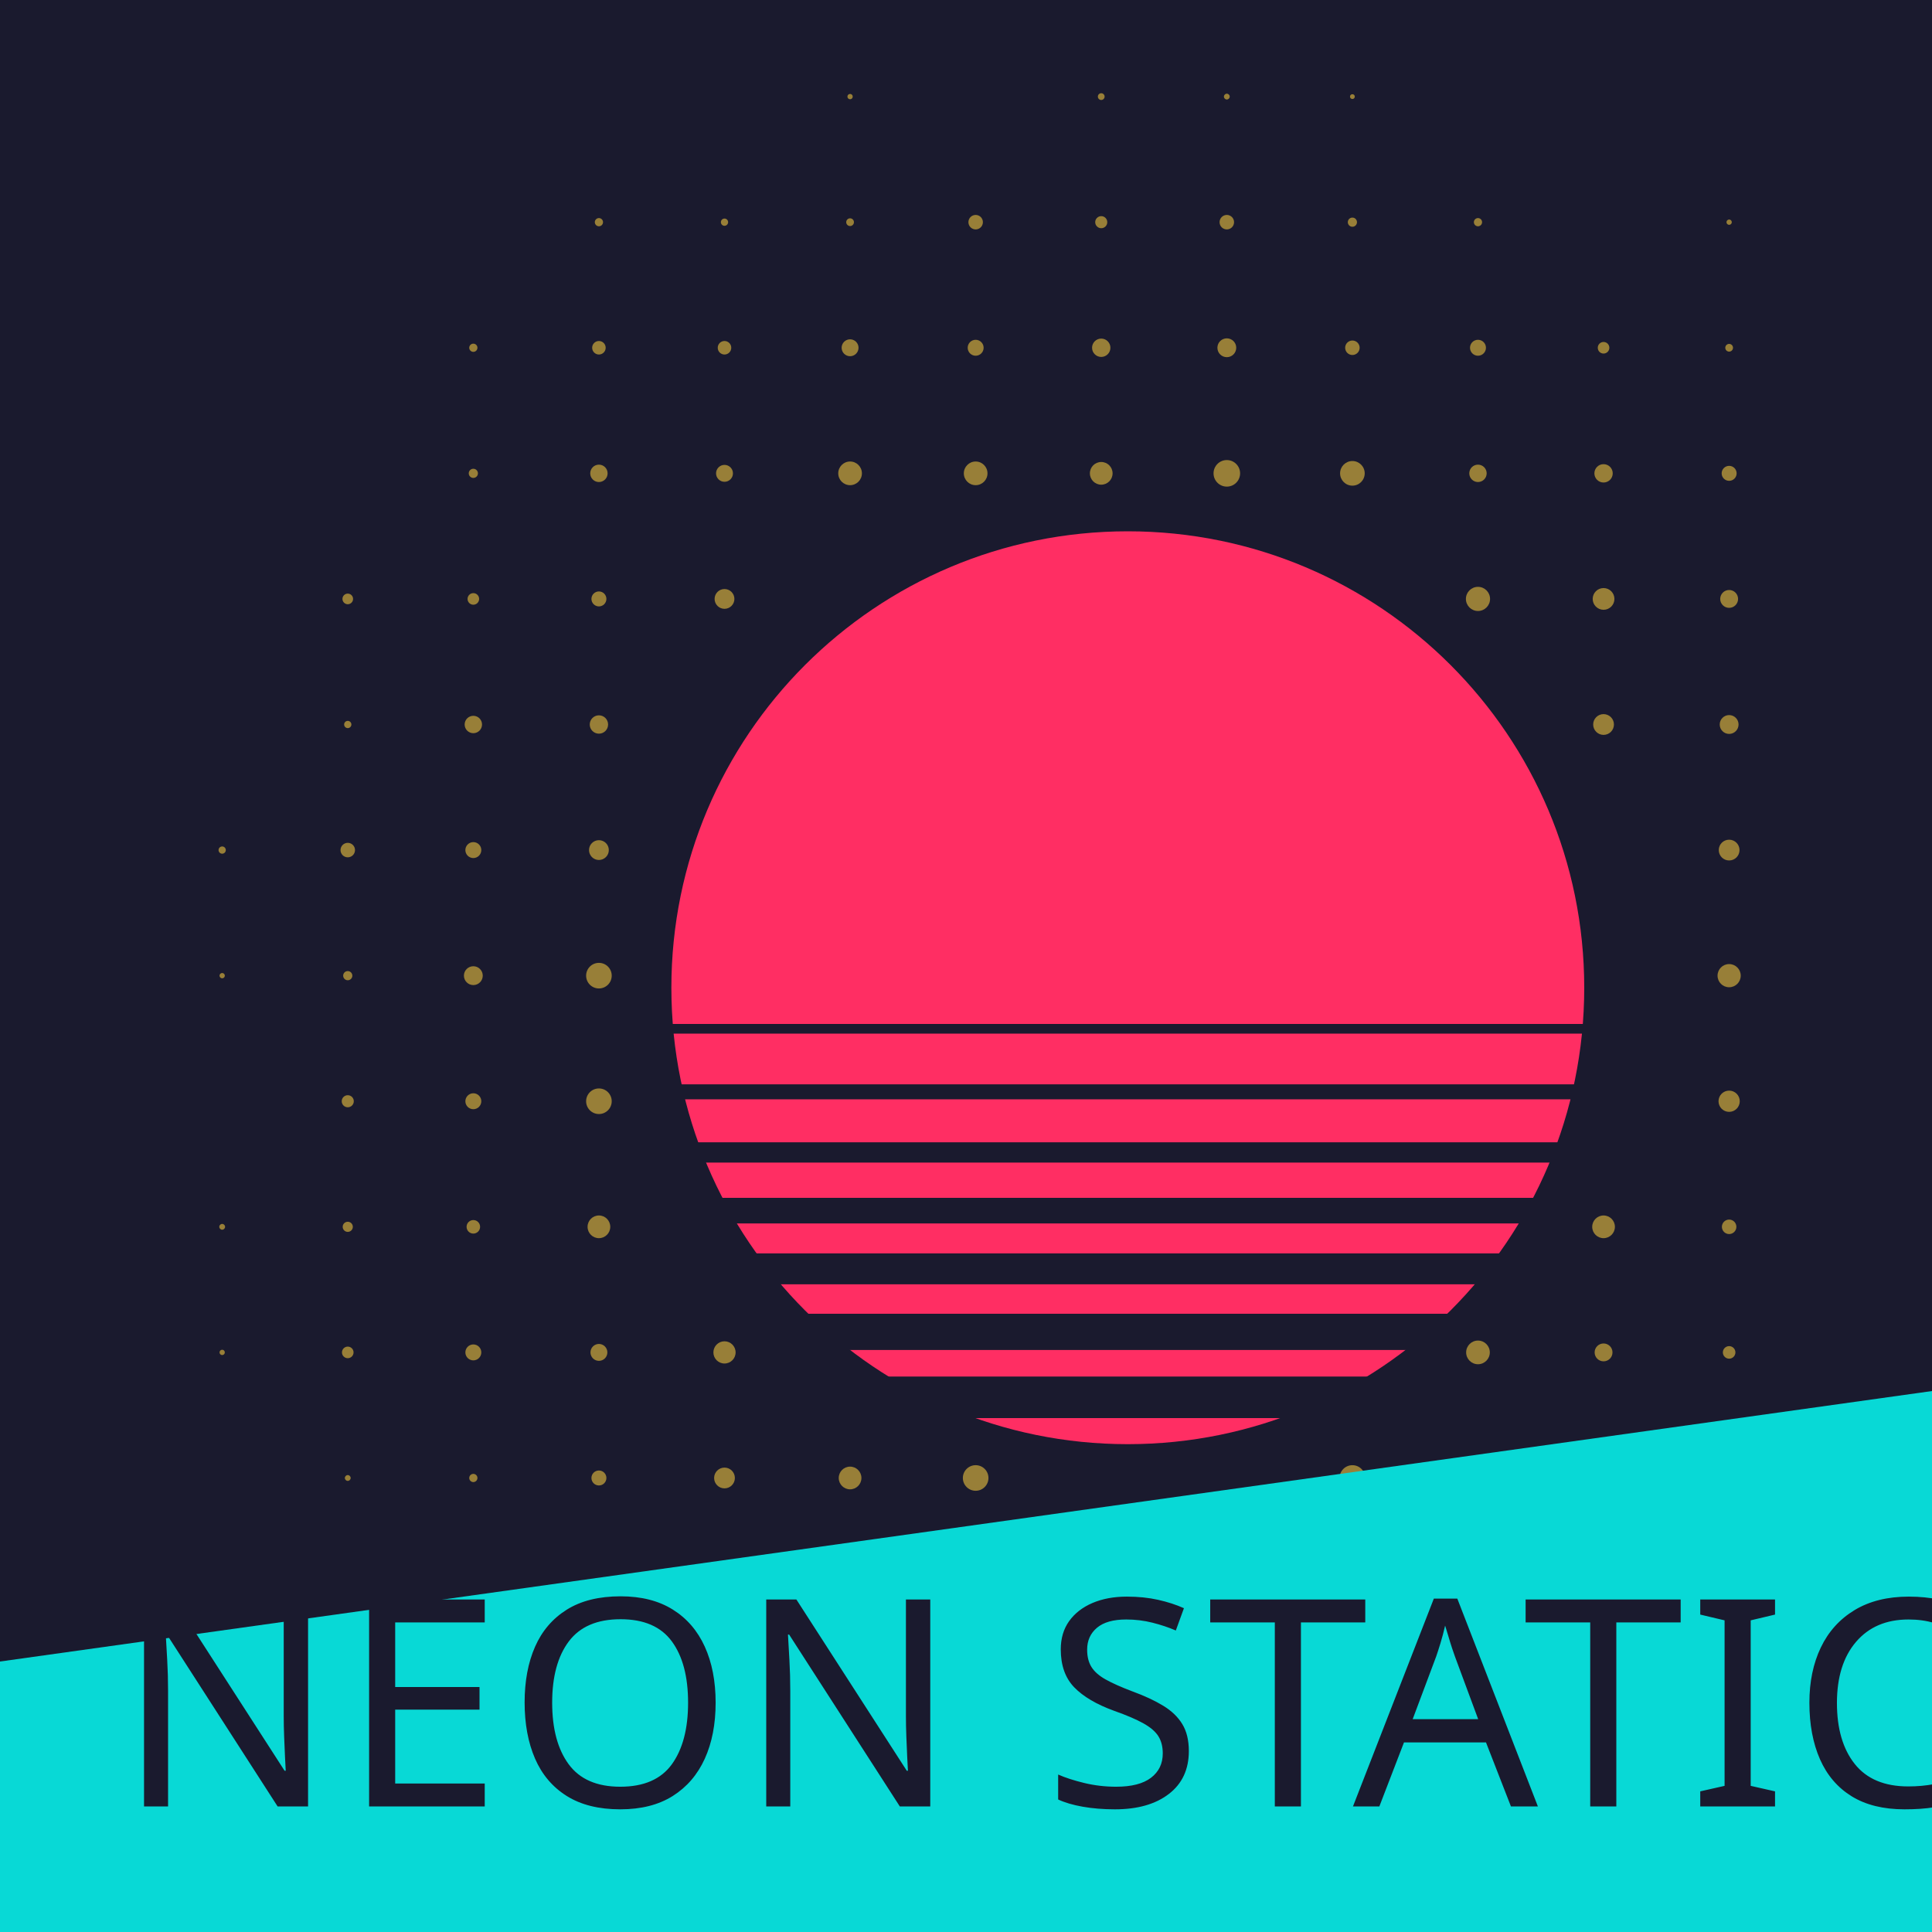
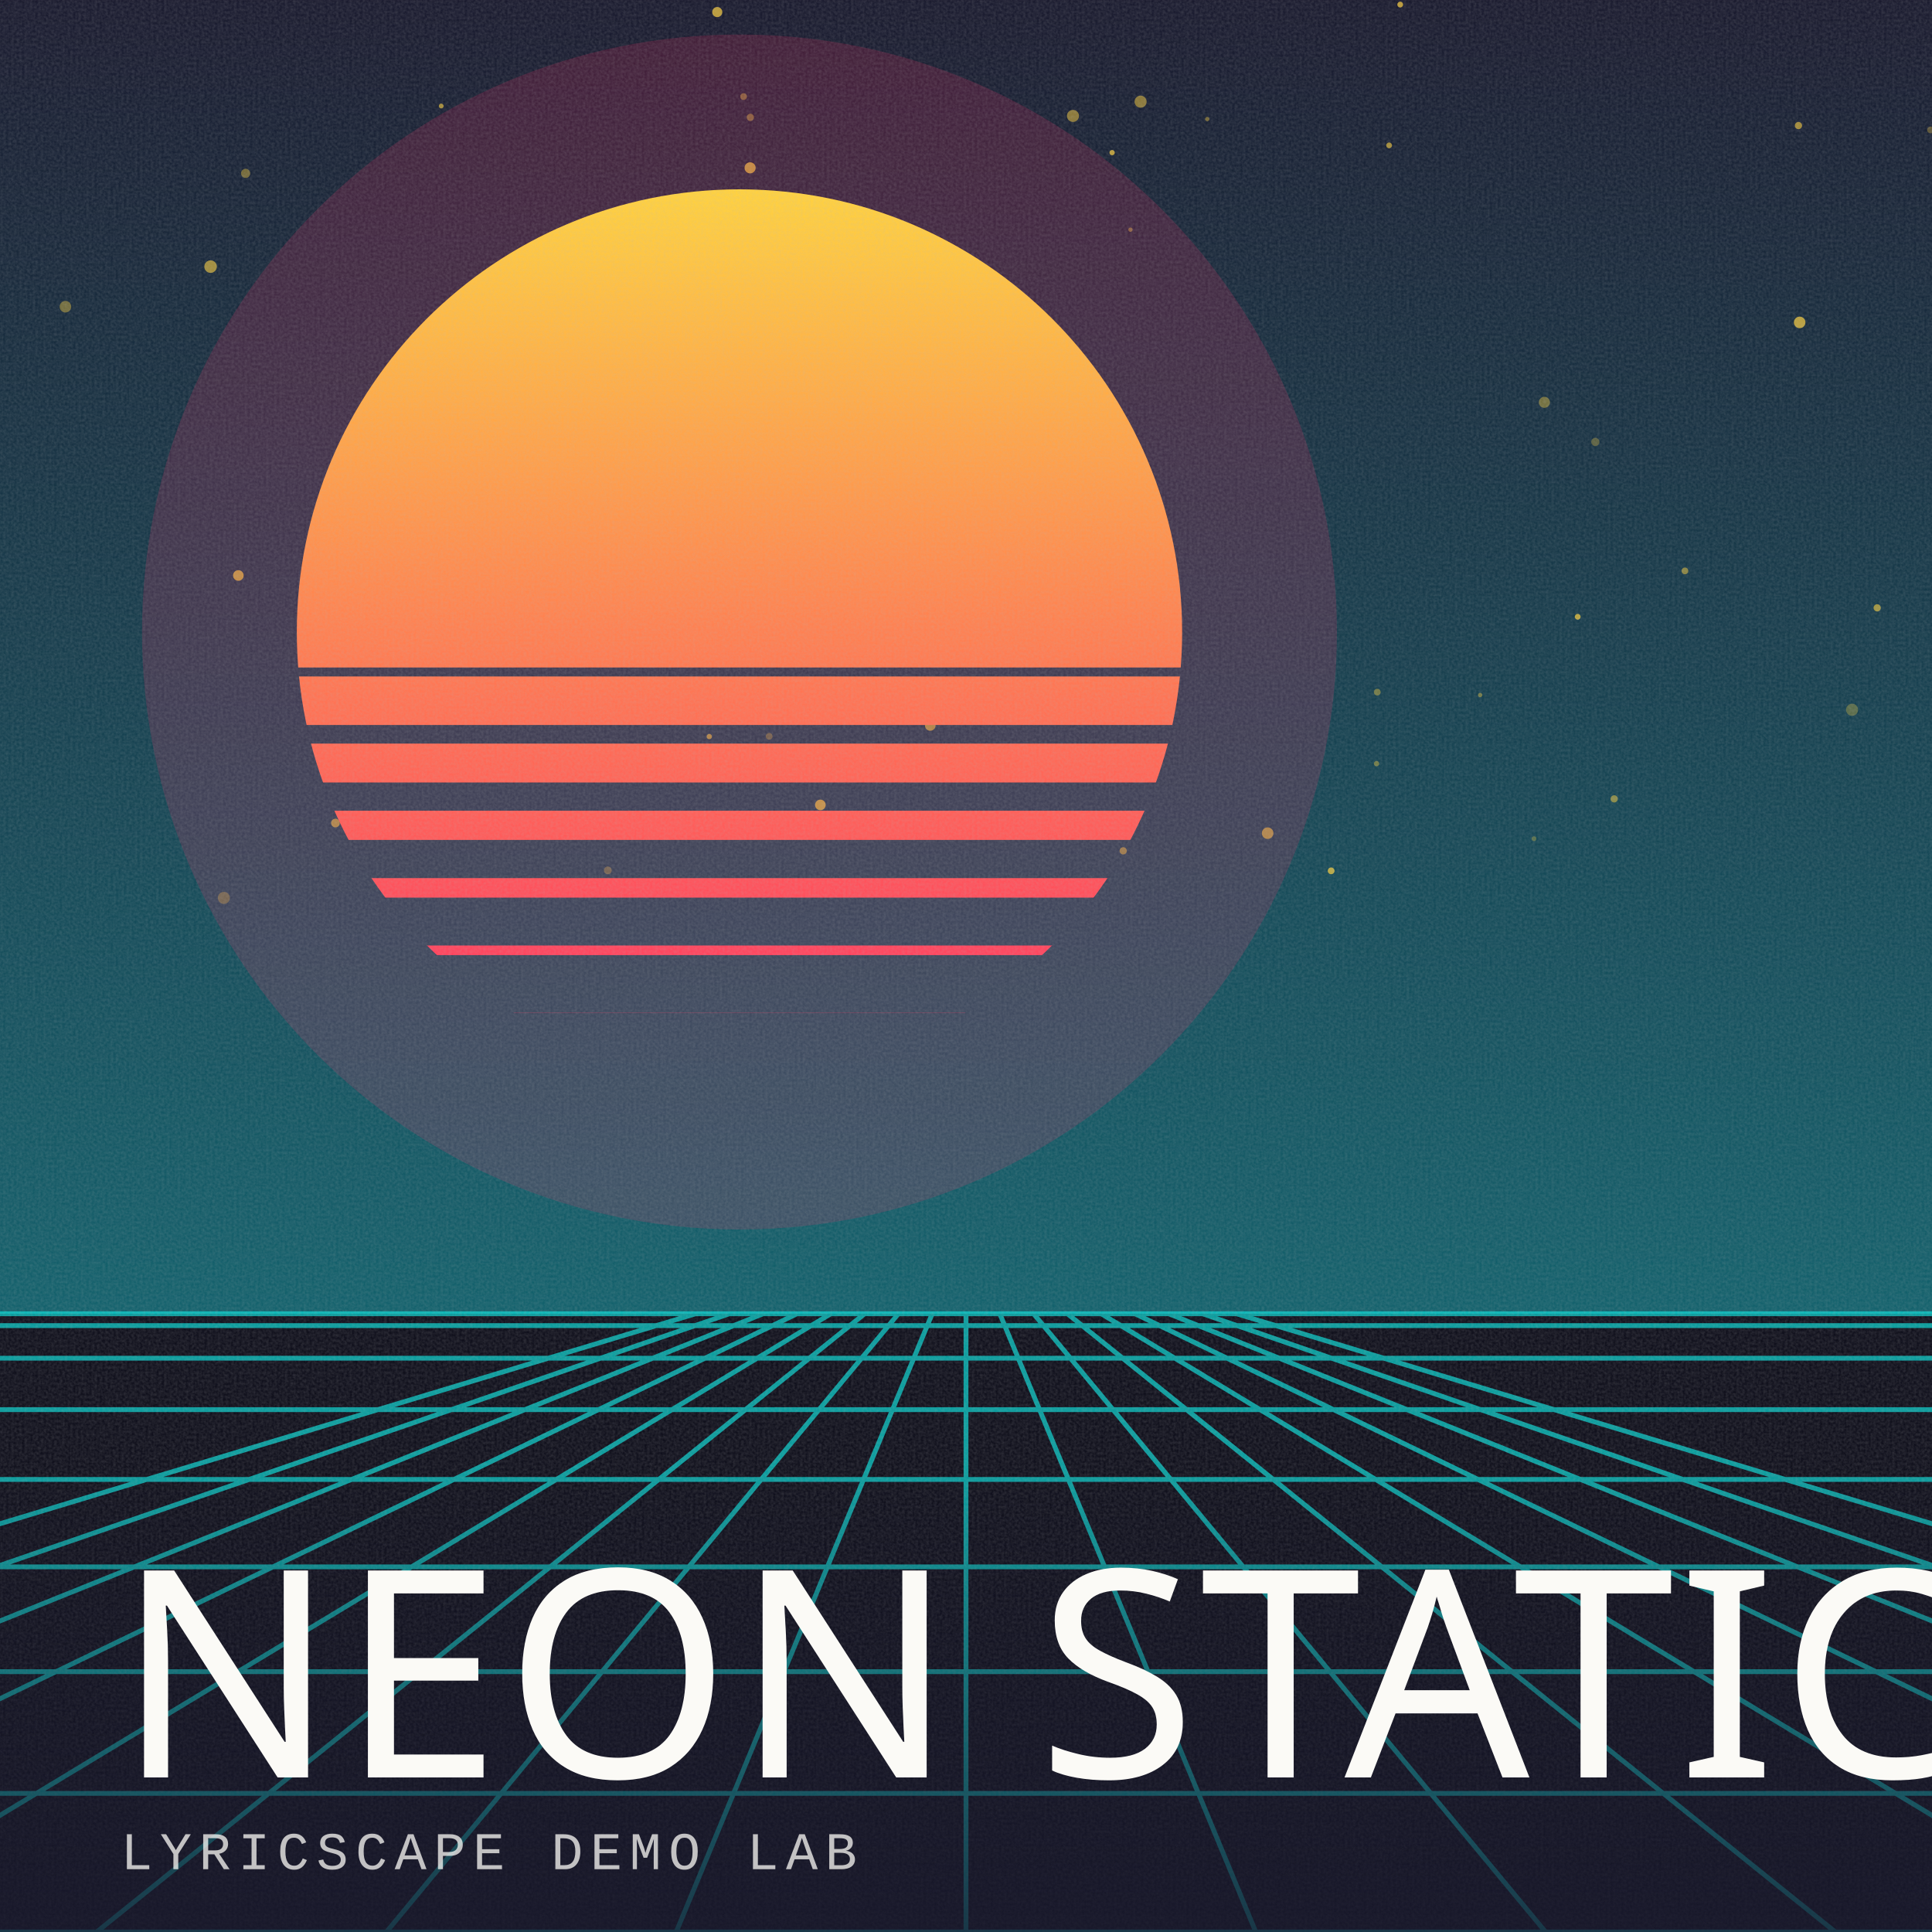
<svg xmlns="http://www.w3.org/2000/svg" viewBox="0 0 800 800" width="800" height="800">
-   <rect width="800" height="800" fill="#1a1a2e" />
-   <circle cx="467" cy="409" r="189" fill="#ff2e63" />
-   <rect x="0" y="424" width="800" height="4.0" fill="#1a1a2e" />
-   <rect x="0" y="449" width="800" height="6.2" fill="#1a1a2e" />
-   <rect x="0" y="473" width="800" height="8.4" fill="#1a1a2e" />
-   <rect x="0" y="496" width="800" height="10.6" fill="#1a1a2e" />
-   <rect x="0" y="519" width="800" height="12.8" fill="#1a1a2e" />
-   <rect x="0" y="544" width="800" height="15.0" fill="#1a1a2e" />
-   <rect x="0" y="570" width="800" height="17.2" fill="#1a1a2e" />
-   <circle cx="352" cy="40" r="1.1" fill="#ffd23f" opacity="0.55" />
-   <circle cx="456" cy="40" r="1.4" fill="#ffd23f" opacity="0.55" />
-   <circle cx="508" cy="40" r="1.2" fill="#ffd23f" opacity="0.55" />
-   <circle cx="560" cy="40" r="1.0" fill="#ffd23f" opacity="0.55" />
-   <circle cx="248" cy="92" r="1.7" fill="#ffd23f" opacity="0.55" />
-   <circle cx="300" cy="92" r="1.5" fill="#ffd23f" opacity="0.55" />
-   <circle cx="352" cy="92" r="1.6" fill="#ffd23f" opacity="0.55" />
-   <circle cx="404" cy="92" r="3.0" fill="#ffd23f" opacity="0.55" />
-   <circle cx="456" cy="92" r="2.5" fill="#ffd23f" opacity="0.55" />
-   <circle cx="508" cy="92" r="3.0" fill="#ffd23f" opacity="0.55" />
-   <circle cx="560" cy="92" r="1.9" fill="#ffd23f" opacity="0.55" />
-   <circle cx="612" cy="92" r="1.7" fill="#ffd23f" opacity="0.55" />
-   <circle cx="716" cy="92" r="1.1" fill="#ffd23f" opacity="0.55" />
-   <circle cx="196" cy="144" r="1.7" fill="#ffd23f" opacity="0.55" />
-   <circle cx="248" cy="144" r="2.8" fill="#ffd23f" opacity="0.55" />
-   <circle cx="300" cy="144" r="2.8" fill="#ffd23f" opacity="0.55" />
-   <circle cx="352" cy="144" r="3.5" fill="#ffd23f" opacity="0.55" />
-   <circle cx="404" cy="144" r="3.3" fill="#ffd23f" opacity="0.55" />
-   <circle cx="456" cy="144" r="3.8" fill="#ffd23f" opacity="0.55" />
-   <circle cx="508" cy="144" r="3.9" fill="#ffd23f" opacity="0.55" />
-   <circle cx="560" cy="144" r="3.0" fill="#ffd23f" opacity="0.55" />
-   <circle cx="612" cy="144" r="3.3" fill="#ffd23f" opacity="0.55" />
-   <circle cx="664" cy="144" r="2.4" fill="#ffd23f" opacity="0.55" />
-   <circle cx="716" cy="144" r="1.6" fill="#ffd23f" opacity="0.55" />
-   <circle cx="196" cy="196" r="1.9" fill="#ffd23f" opacity="0.55" />
-   <circle cx="248" cy="196" r="3.6" fill="#ffd23f" opacity="0.55" />
-   <circle cx="300" cy="196" r="3.5" fill="#ffd23f" opacity="0.55" />
-   <circle cx="352" cy="196" r="4.9" fill="#ffd23f" opacity="0.55" />
-   <circle cx="404" cy="196" r="4.9" fill="#ffd23f" opacity="0.55" />
-   <circle cx="456" cy="196" r="4.7" fill="#ffd23f" opacity="0.55" />
-   <circle cx="508" cy="196" r="5.5" fill="#ffd23f" opacity="0.55" />
-   <circle cx="560" cy="196" r="5.1" fill="#ffd23f" opacity="0.55" />
-   <circle cx="612" cy="196" r="3.6" fill="#ffd23f" opacity="0.55" />
-   <circle cx="664" cy="196" r="3.8" fill="#ffd23f" opacity="0.55" />
-   <circle cx="716" cy="196" r="3.1" fill="#ffd23f" opacity="0.55" />
-   <circle cx="144" cy="248" r="2.2" fill="#ffd23f" opacity="0.55" />
-   <circle cx="196" cy="248" r="2.4" fill="#ffd23f" opacity="0.55" />
-   <circle cx="248" cy="248" r="3.1" fill="#ffd23f" opacity="0.55" />
-   <circle cx="300" cy="248" r="4.1" fill="#ffd23f" opacity="0.55" />
-   <circle cx="612" cy="248" r="5.0" fill="#ffd23f" opacity="0.55" />
-   <circle cx="664" cy="248" r="4.5" fill="#ffd23f" opacity="0.55" />
-   <circle cx="716" cy="248" r="3.7" fill="#ffd23f" opacity="0.55" />
-   <circle cx="144" cy="300" r="1.5" fill="#ffd23f" opacity="0.55" />
-   <circle cx="196" cy="300" r="3.6" fill="#ffd23f" opacity="0.55" />
-   <circle cx="248" cy="300" r="3.8" fill="#ffd23f" opacity="0.55" />
-   <circle cx="664" cy="300" r="4.3" fill="#ffd23f" opacity="0.55" />
-   <circle cx="716" cy="300" r="3.9" fill="#ffd23f" opacity="0.55" />
-   <circle cx="92" cy="352" r="1.5" fill="#ffd23f" opacity="0.55" />
-   <circle cx="144" cy="352" r="3.0" fill="#ffd23f" opacity="0.55" />
-   <circle cx="196" cy="352" r="3.3" fill="#ffd23f" opacity="0.55" />
-   <circle cx="248" cy="352" r="4.1" fill="#ffd23f" opacity="0.55" />
-   <circle cx="716" cy="352" r="4.3" fill="#ffd23f" opacity="0.55" />
-   <circle cx="92" cy="404" r="1.1" fill="#ffd23f" opacity="0.55" />
-   <circle cx="144" cy="404" r="1.9" fill="#ffd23f" opacity="0.55" />
-   <circle cx="196" cy="404" r="3.9" fill="#ffd23f" opacity="0.55" />
-   <circle cx="248" cy="404" r="5.3" fill="#ffd23f" opacity="0.55" />
-   <circle cx="716" cy="404" r="4.8" fill="#ffd23f" opacity="0.55" />
-   <circle cx="144" cy="456" r="2.5" fill="#ffd23f" opacity="0.55" />
-   <circle cx="196" cy="456" r="3.3" fill="#ffd23f" opacity="0.55" />
-   <circle cx="248" cy="456" r="5.3" fill="#ffd23f" opacity="0.55" />
-   <circle cx="716" cy="456" r="4.4" fill="#ffd23f" opacity="0.55" />
-   <circle cx="92" cy="508" r="1.2" fill="#ffd23f" opacity="0.55" />
-   <circle cx="144" cy="508" r="2.1" fill="#ffd23f" opacity="0.55" />
-   <circle cx="196" cy="508" r="2.8" fill="#ffd23f" opacity="0.55" />
-   <circle cx="248" cy="508" r="4.7" fill="#ffd23f" opacity="0.55" />
-   <circle cx="664" cy="508" r="4.7" fill="#ffd23f" opacity="0.55" />
-   <circle cx="716" cy="508" r="3.0" fill="#ffd23f" opacity="0.55" />
-   <circle cx="92" cy="560" r="1.1" fill="#ffd23f" opacity="0.55" />
-   <circle cx="144" cy="560" r="2.4" fill="#ffd23f" opacity="0.55" />
-   <circle cx="196" cy="560" r="3.3" fill="#ffd23f" opacity="0.55" />
-   <circle cx="248" cy="560" r="3.5" fill="#ffd23f" opacity="0.55" />
-   <circle cx="300" cy="560" r="4.6" fill="#ffd23f" opacity="0.55" />
-   <circle cx="612" cy="560" r="4.9" fill="#ffd23f" opacity="0.55" />
-   <circle cx="664" cy="560" r="3.7" fill="#ffd23f" opacity="0.55" />
-   <circle cx="716" cy="560" r="2.6" fill="#ffd23f" opacity="0.55" />
-   <circle cx="144" cy="612" r="1.2" fill="#ffd23f" opacity="0.55" />
-   <circle cx="196" cy="612" r="1.7" fill="#ffd23f" opacity="0.55" />
-   <circle cx="248" cy="612" r="3.1" fill="#ffd23f" opacity="0.55" />
-   <circle cx="300" cy="612" r="4.3" fill="#ffd23f" opacity="0.55" />
-   <circle cx="352" cy="612" r="4.7" fill="#ffd23f" opacity="0.55" />
-   <circle cx="404" cy="612" r="5.3" fill="#ffd23f" opacity="0.55" />
-   <circle cx="560" cy="612" r="5.3" fill="#ffd23f" opacity="0.55" />
-   <circle cx="612" cy="612" r="4.5" fill="#ffd23f" opacity="0.55" />
-   <circle cx="664" cy="612" r="3.1" fill="#ffd23f" opacity="0.55" />
-   <circle cx="716" cy="612" r="2.4" fill="#ffd23f" opacity="0.55" />
-   <circle cx="196" cy="664" r="1.5" fill="#ffd23f" opacity="0.55" />
-   <circle cx="248" cy="664" r="2.2" fill="#ffd23f" opacity="0.55" />
-   <circle cx="300" cy="664" r="3.5" fill="#ffd23f" opacity="0.55" />
-   <circle cx="352" cy="664" r="4.1" fill="#ffd23f" opacity="0.55" />
-   <circle cx="404" cy="664" r="3.9" fill="#ffd23f" opacity="0.55" />
-   <circle cx="456" cy="664" r="3.7" fill="#ffd23f" opacity="0.55" />
-   <circle cx="508" cy="664" r="4.2" fill="#ffd23f" opacity="0.55" />
-   <circle cx="560" cy="664" r="3.4" fill="#ffd23f" opacity="0.55" />
-   <circle cx="612" cy="664" r="3.5" fill="#ffd23f" opacity="0.55" />
-   <circle cx="664" cy="664" r="2.2" fill="#ffd23f" opacity="0.55" />
-   <circle cx="716" cy="664" r="2.2" fill="#ffd23f" opacity="0.55" />
-   <circle cx="196" cy="716" r="1.0" fill="#ffd23f" opacity="0.55" />
-   <circle cx="248" cy="716" r="1.3" fill="#ffd23f" opacity="0.55" />
-   <circle cx="300" cy="716" r="1.8" fill="#ffd23f" opacity="0.55" />
-   <circle cx="352" cy="716" r="1.8" fill="#ffd23f" opacity="0.55" />
-   <circle cx="404" cy="716" r="2.2" fill="#ffd23f" opacity="0.55" />
-   <circle cx="456" cy="716" r="2.8" fill="#ffd23f" opacity="0.55" />
-   <circle cx="508" cy="716" r="2.2" fill="#ffd23f" opacity="0.55" />
-   <circle cx="560" cy="716" r="2.3" fill="#ffd23f" opacity="0.55" />
-   <circle cx="612" cy="716" r="2.5" fill="#ffd23f" opacity="0.55" />
-   <circle cx="664" cy="716" r="2.2" fill="#ffd23f" opacity="0.55" />
-   <polygon points="0,800 800,800 800,576 0,688" fill="#08d9d6" />
-   <text x="48" y="748" font-family="Impact, Anton, sans-serif" font-size="120" fill="#1a1a2e" letter-spacing="2">NEON STATIC</text>
+   <defs>
+     <linearGradient id="sky" x1="0" y1="0" x2="0" y2="1">
+       <stop offset="0" stop-color="#1a1a2e" />
+       <stop offset="1" stop-color="#10838a" />
+     </linearGradient>
+     <linearGradient id="sun" x1="0" y1="0" x2="0" y2="1">
+       <stop offset="0" stop-color="#ffd23f" />
+       <stop offset="1" stop-color="#ff2e63" />
+     </linearGradient>
+     <mask id="cut">
+       <rect width="800" height="800" fill="#fff" />
+       <rect x="0" y="276.4" width="800" height="3.7" fill="#000" />
+       <rect x="0" y="300.2" width="800" height="7.7" fill="#000" />
+       <rect x="0" y="324.0" width="800" height="11.7" fill="#000" />
+       <rect x="0" y="347.8" width="800" height="15.8" fill="#000" />
+       <rect x="0" y="371.7" width="800" height="19.8" fill="#000" />
+       <rect x="0" y="395.5" width="800" height="23.8" fill="#000" />
+       <rect x="0" y="419.3" width="800" height="27.9" fill="#000" />
+     </mask>
+     <linearGradient id="scrim" x1="0" y1="0" x2="0" y2="1">
+       <stop offset="0" stop-color="#1a1a2e" stop-opacity="0" />
+       <stop offset="1" stop-color="#1a1a2e" stop-opacity="0.78" />
+     </linearGradient>
+     <filter id="grain" x="0" y="0" width="100%" height="100%">
+       <feTurbulence type="fractalNoise" baseFrequency="0.9" numOctaves="2" seed="23" stitchTiles="stitch" />
+       <feColorMatrix type="matrix" values="0 0 0 0 0.5  0 0 0 0 0.5  0 0 0 0 0.5  0 0 0 0.6 -0.12" />
+     </filter>
+   </defs>
+   <rect width="800" height="800" fill="url(#sky)" />
+   <circle cx="350.8" cy="255.4" r="1.3" fill="#ffd23f" opacity="0.6" />
+   <circle cx="167.1" cy="241.8" r="2.3" fill="#ffd23f" opacity="0.6" />
+   <circle cx="799.4" cy="53.8" r="1.4" fill="#ffd23f" opacity="0.3" />
+   <circle cx="310.7" cy="48.6" r="1.5" fill="#ffd23f" opacity="0.4" />
+   <circle cx="182.7" cy="43.9" r="1.0" fill="#ffd23f" opacity="0.6" />
+   <circle cx="524.9" cy="345.0" r="2.4" fill="#ffd23f" opacity="0.6" />
+   <circle cx="297.0" cy="5.0" r="2.1" fill="#ffd23f" opacity="0.7" />
+   <circle cx="138.9" cy="340.8" r="1.8" fill="#ffd23f" opacity="0.6" />
+   <circle cx="444.3" cy="48.0" r="2.5" fill="#ffd23f" opacity="0.5" />
+   <circle cx="745.2" cy="133.5" r="2.4" fill="#ffd23f" opacity="0.7" />
+   <circle cx="318.5" cy="304.9" r="1.4" fill="#ffd23f" opacity="0.3" />
+   <circle cx="101.7" cy="71.8" r="1.9" fill="#ffd23f" opacity="0.4" />
+   <circle cx="310.6" cy="69.5" r="2.3" fill="#ffd23f" opacity="0.7" />
+   <circle cx="324.0" cy="161.8" r="1.6" fill="#ffd23f" opacity="0.7" />
+   <circle cx="251.7" cy="360.4" r="1.6" fill="#ffd23f" opacity="0.3" />
+   <circle cx="635.2" cy="347.3" r="1.0" fill="#ffd23f" opacity="0.3" />
+   <circle cx="575.2" cy="60.2" r="1.2" fill="#ffd23f" opacity="0.6" />
+   <circle cx="339.7" cy="333.3" r="2.2" fill="#ffd23f" opacity="0.7" />
+   <circle cx="427.4" cy="196.8" r="1.9" fill="#ffd23f" opacity="0.4" />
+   <circle cx="570.0" cy="316.2" r="1.1" fill="#ffd23f" opacity="0.4" />
+   <circle cx="87.2" cy="110.4" r="2.6" fill="#ffd23f" opacity="0.6" />
+   <circle cx="777.3" cy="251.7" r="1.5" fill="#ffd23f" opacity="0.6" />
+   <circle cx="236.1" cy="288.6" r="1.5" fill="#ffd23f" opacity="0.6" />
+   <circle cx="92.7" cy="371.8" r="2.5" fill="#ffd23f" opacity="0.3" />
+   <circle cx="307.9" cy="40.0" r="1.4" fill="#ffd23f" opacity="0.4" />
+   <circle cx="668.4" cy="330.8" r="1.5" fill="#ffd23f" opacity="0.5" />
+   <circle cx="579.8" cy="1.9" r="1.2" fill="#ffd23f" opacity="0.7" />
+   <circle cx="766.9" cy="293.9" r="2.5" fill="#ffd23f" opacity="0.3" />
+   <circle cx="472.3" cy="42.1" r="2.5" fill="#ffd23f" opacity="0.5" />
+   <circle cx="302.8" cy="315.2" r="1.8" fill="#ffd23f" opacity="0.4" />
+   <circle cx="385.2" cy="300.4" r="2.2" fill="#ffd23f" opacity="0.6" />
+   <circle cx="460.5" cy="63.2" r="1.1" fill="#ffd23f" opacity="0.7" />
+   <circle cx="98.7" cy="238.3" r="2.2" fill="#ffd23f" opacity="0.7" />
+   <circle cx="697.7" cy="236.4" r="1.4" fill="#ffd23f" opacity="0.5" />
+   <circle cx="468.1" cy="95.1" r="0.9" fill="#ffd23f" opacity="0.4" />
+   <circle cx="744.7" cy="52.0" r="1.5" fill="#ffd23f" opacity="0.6" />
+   <circle cx="639.5" cy="166.6" r="2.3" fill="#ffd23f" opacity="0.4" />
+   <circle cx="465.1" cy="352.3" r="1.5" fill="#ffd23f" opacity="0.5" />
+   <circle cx="653.3" cy="255.4" r="1.2" fill="#ffd23f" opacity="0.7" />
+   <circle cx="293.7" cy="305.0" r="1.1" fill="#ffd23f" opacity="0.6" />
+   <circle cx="551.2" cy="360.6" r="1.4" fill="#ffd23f" opacity="0.7" />
+   <circle cx="570.3" cy="286.6" r="1.4" fill="#ffd23f" opacity="0.4" />
+   <circle cx="27.1" cy="127.0" r="2.4" fill="#ffd23f" opacity="0.4" />
+   <circle cx="612.9" cy="287.8" r="0.9" fill="#ffd23f" opacity="0.4" />
+   <circle cx="499.9" cy="49.3" r="0.9" fill="#ffd23f" opacity="0.4" />
+   <circle cx="660.6" cy="183.0" r="1.7" fill="#ffd23f" opacity="0.3" />
+   <circle cx="306.2" cy="261.7" r="247.4" fill="#ff2e63" opacity="0.18" />
+   <circle cx="306.2" cy="261.7" r="183.3" fill="url(#sun)" mask="url(#cut)" />
+   <rect y="544.0" width="800" height="256.0" fill="#10101c" />
+   <path d="M0 544.0H800M0 548.9H800M0 562.4H800M0 583.7H800M0 612.6H800M0 648.8H800M0 692.2H800M0 742.6H800M0 800.0H800M288.0 544.0L-560.0 800M302.0 544.0L-440.0 800M316.0 544.0L-320.0 800M330.0 544.0L-200.0 800M344.0 544.0L-80.0 800M358.0 544.0L40.0 800M372.0 544.0L160.0 800M386.0 544.0L280.0 800M400.0 544.0L400.0 800M414.0 544.0L520.0 800M428.0 544.0L640.0 800M442.0 544.0L760.0 800M456.0 544.0L880.0 800M470.0 544.0L1000.0 800M484.0 544.0L1120.0 800M498.0 544.0L1240.0 800M512.0 544.0L1360.0 800" stroke="#08d9d6" stroke-width="2" fill="none" opacity="0.7" />
+   <rect width="800" height="800" filter="url(#grain)" opacity="0.4" />
+   <rect x="0" y="610.0" width="800" height="190.0" fill="url(#scrim)" />
+   <text x="48" y="736.0" font-family="Anton, Impact, 'Arial Black', sans-serif" font-size="120.0" fill="#fbfaf6" letter-spacing="1.5">NEON STATIC</text>
+   <text x="50" y="774" font-family="'JetBrains Mono', 'Courier New', monospace" font-size="22" fill="#fbfaf6" opacity="0.75" letter-spacing="3">LYRICSCAPE DEMO LAB</text>
</svg>
